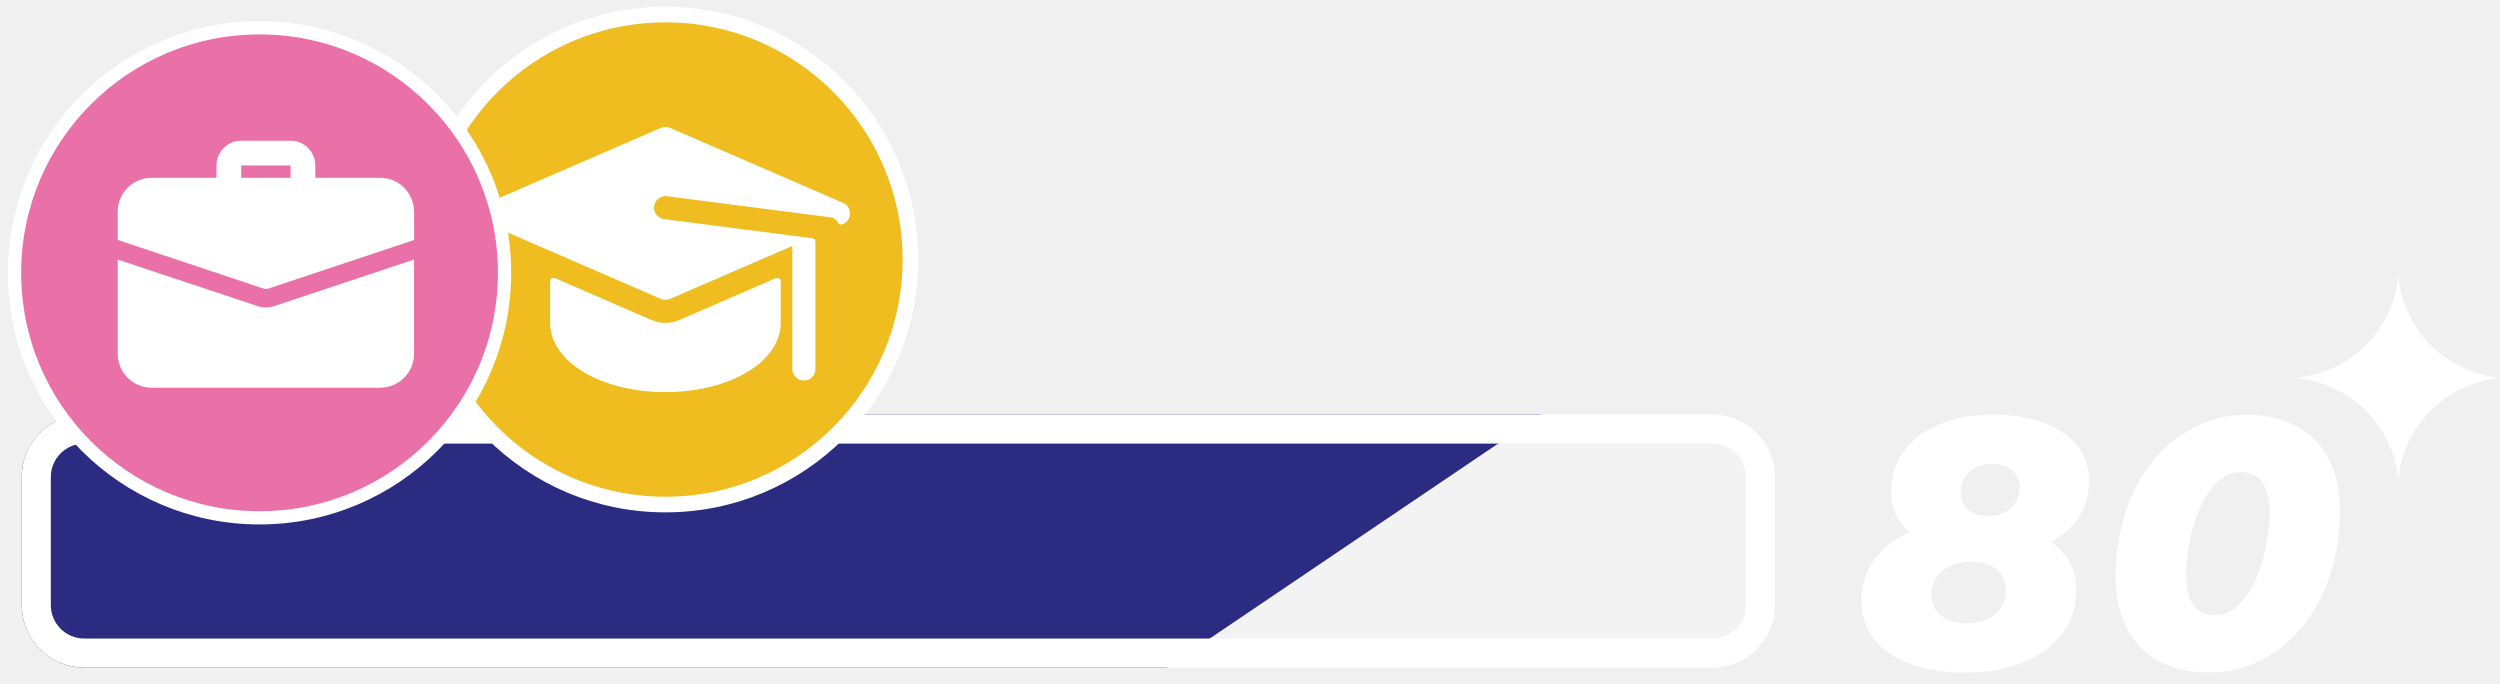
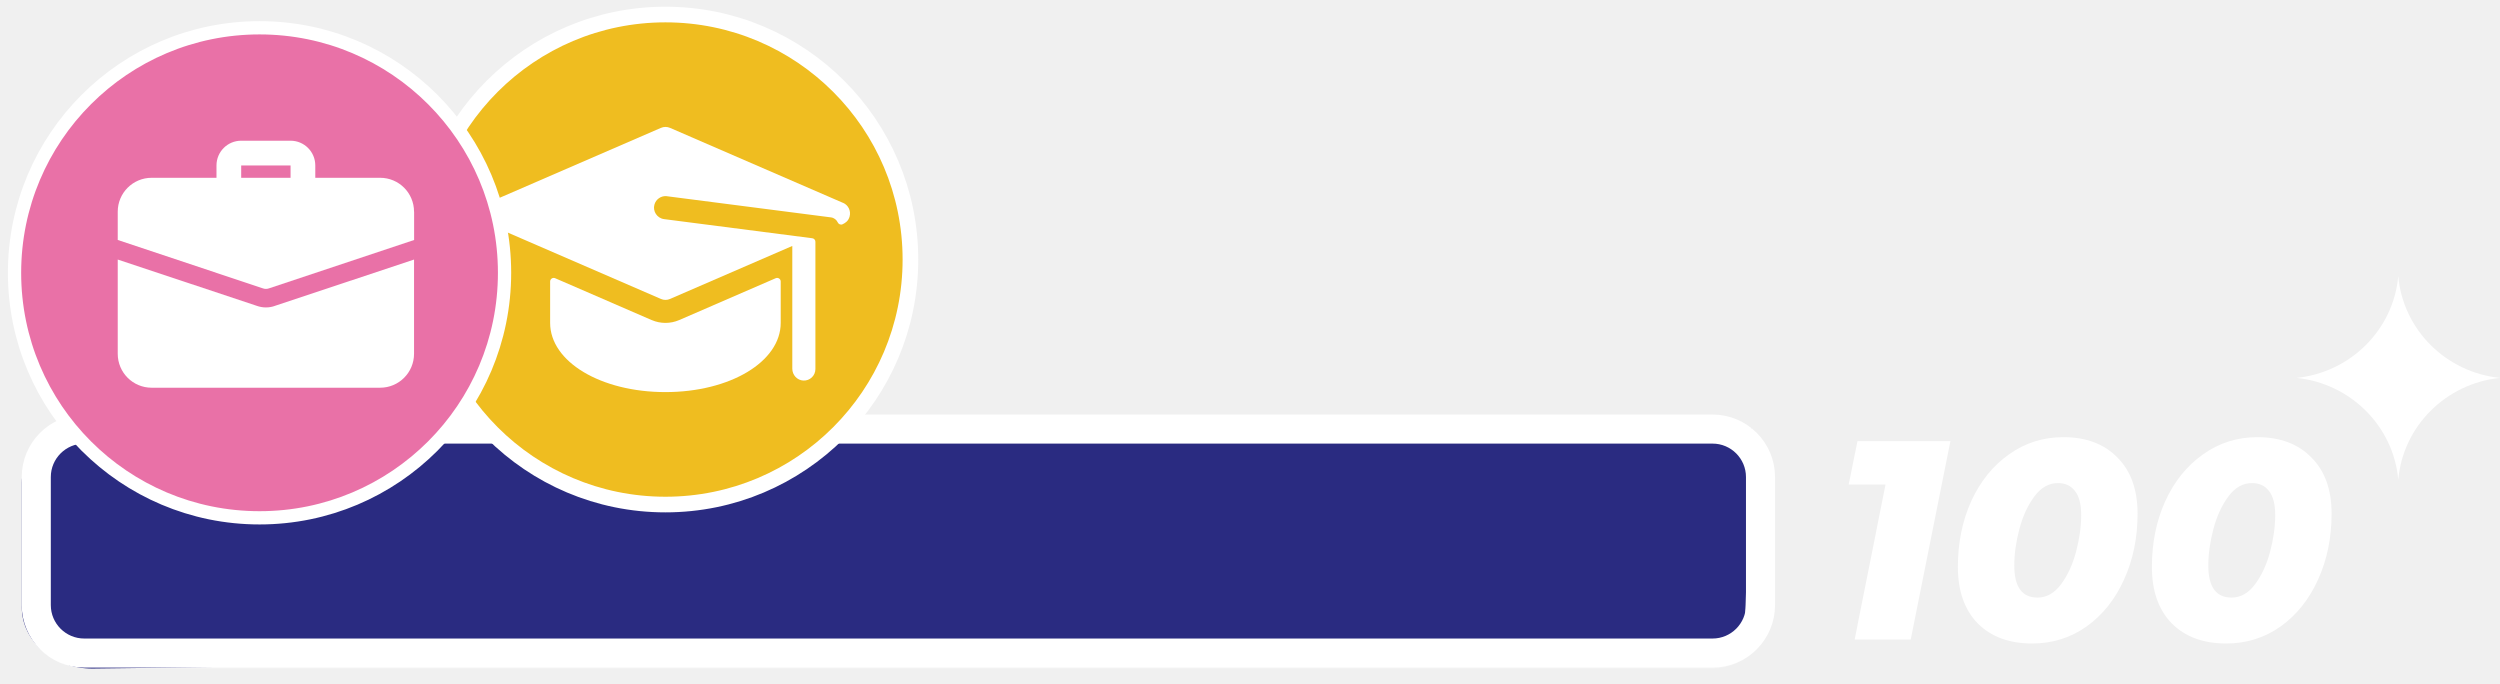
<svg xmlns="http://www.w3.org/2000/svg" width="172" height="47" viewBox="0 0 172 47" fill="none">
  <g clip-path="url(#clip0_171565_4777)">
    <path opacity="0.22" d="M2 33.199L2 41.801C2 44.12 3.915 46 6.278 46L117.722 46C120.085 46 122 44.12 122 41.801V33.199C122 30.88 120.085 29 117.722 29L6.278 29C3.915 29 2 30.88 2 33.199Z" fill="white" />
-     <path d="M142.85 40.545C142.85 44.102 139.705 46.272 135.223 46.272C130.741 46.272 128.062 44.323 128.062 41.373C128.062 39.132 129.328 37.525 131.375 36.621C130.569 35.913 130.108 34.965 130.108 33.866C130.108 30.527 133.031 28.529 137.123 28.529C141.216 28.529 143.727 30.332 143.727 33.06C143.727 34.987 142.753 36.422 141.118 37.277C142.217 38.078 142.85 39.177 142.85 40.541V40.545ZM138 40.594C138 39.376 137.075 38.645 135.613 38.645C134.005 38.645 132.885 39.522 132.885 40.935C132.885 42.153 133.881 42.884 135.299 42.884C136.906 42.884 138.005 42.007 138.005 40.594H138ZM134.904 33.893C134.904 34.916 135.635 35.501 136.804 35.501C138.071 35.501 138.948 34.743 138.948 33.525C138.948 32.502 138.169 31.918 137.048 31.918C135.781 31.918 134.904 32.648 134.904 33.893Z" fill="white" />
-     <path d="M145.552 39.695C145.552 33.41 149.303 28.538 154.613 28.538C158.488 28.538 160.995 30.952 160.995 35.115C160.995 41.4 157.244 46.272 151.934 46.272C148.036 46.272 145.552 43.858 145.552 39.695ZM156.15 35.235C156.15 33.26 155.344 32.48 154.153 32.48C151.641 32.48 150.401 36.843 150.401 39.571C150.401 41.546 151.181 42.325 152.399 42.325C154.91 42.325 156.15 37.963 156.15 35.235Z" fill="white" />
-     <path d="M106.028 28.52H5.796C3.431 28.52 1.496 30.456 1.496 32.821V41.63C1.496 43.995 3.431 45.931 5.796 45.931H80.269L106.028 28.52Z" fill="#2A2B81" />
+     <path d="M120.5 29.5L6.355 29C3.685 29 1.5 30.89 1.5 33.199V41.801C1.5 44.11 3.685 46 6.355 46L120 44.5L120.5 29.5Z" fill="#2A2B81" />
    <path d="M2.496 41.63L2.496 32.821C2.496 30.998 3.974 29.52 5.796 29.52L117.822 29.52C119.645 29.52 121.123 30.998 121.123 32.821V41.63C121.123 43.453 119.645 44.931 117.822 44.931L5.796 44.931C3.974 44.931 2.496 43.453 2.496 41.63Z" stroke="white" stroke-width="2" stroke-miterlimit="10" />
+     <path d="M134.19 30.35L131.46 44H127.599L129.725 33.334H127.19L127.794 30.35H134.19ZM139.811 44.273C138.238 44.273 136.99 43.812 136.067 42.889C135.157 41.953 134.702 40.659 134.702 39.008C134.702 37.344 135.008 35.836 135.619 34.484C136.243 33.119 137.107 32.047 138.212 31.267C139.317 30.474 140.565 30.077 141.956 30.077C143.529 30.077 144.771 30.545 145.681 31.481C146.604 32.404 147.065 33.691 147.065 35.342C147.065 37.006 146.753 38.52 146.129 39.886C145.518 41.237 144.66 42.31 143.555 43.103C142.45 43.883 141.202 44.273 139.811 44.273ZM140.182 41.114C140.806 41.114 141.345 40.809 141.8 40.197C142.255 39.587 142.6 38.839 142.834 37.955C143.068 37.071 143.185 36.233 143.185 35.44C143.185 34.685 143.042 34.133 142.756 33.782C142.483 33.418 142.093 33.236 141.586 33.236C140.962 33.236 140.422 33.541 139.967 34.153C139.512 34.764 139.168 35.511 138.934 36.395C138.7 37.279 138.583 38.117 138.583 38.91C138.583 40.38 139.116 41.114 140.182 41.114ZM153.16 44.273C151.587 44.273 150.339 43.812 149.416 42.889C148.506 41.953 148.051 40.659 148.051 39.008C148.051 37.344 148.357 35.836 148.968 34.484C149.592 33.119 150.456 32.047 151.561 31.267C152.666 30.474 153.914 30.077 155.305 30.077C156.878 30.077 158.12 30.545 159.03 31.481C159.953 32.404 160.414 33.691 160.414 35.342C160.414 37.006 160.102 38.52 159.478 39.886C158.867 41.237 158.009 42.31 156.904 43.103C155.799 43.883 154.551 44.273 153.16 44.273ZM153.531 41.114C154.155 41.114 154.694 40.809 155.149 40.197C155.604 39.587 155.949 38.839 156.183 37.955C156.417 37.071 156.534 36.233 156.534 35.44C156.534 34.685 156.391 34.133 156.105 33.782C155.832 33.418 155.442 33.236 154.935 33.236C154.311 33.236 153.771 33.541 153.316 34.153C152.861 34.764 152.517 35.511 152.283 36.395C152.049 37.279 151.932 38.117 151.932 38.91C151.932 40.38 152.465 41.114 153.531 41.114Z" fill="white" />
  </g>
  <path d="M165 33C164.671 29.32 161.722 26.381 158 26C161.722 25.619 164.671 22.68 165 19C165.329 22.68 168.278 25.619 172 26C168.278 26.381 165.329 29.32 165 33Z" fill="white" />
  <path d="M45.781 34.713C55.09 34.713 62.637 27.166 62.637 17.857C62.637 8.547 55.09 1 45.781 1C36.471 1 28.924 8.547 28.924 17.857C28.924 27.166 36.471 34.713 45.781 34.713Z" fill="#EFBD20" stroke="white" stroke-width="1.076" stroke-miterlimit="10" />
  <path d="M57.996 13.955C57.925 13.924 56.216 13.184 46.1 8.799C45.901 8.711 45.67 8.711 45.471 8.799L33.575 13.955C32.937 14.229 32.941 15.137 33.575 15.412C35.887 16.413 39.665 18.051 45.471 20.567C45.67 20.656 45.901 20.656 46.1 20.567C46.654 20.328 54.165 17.073 54.51 16.922V25.368C54.51 25.793 54.838 26.161 55.268 26.183C55.724 26.205 56.1 25.842 56.1 25.39V16.634C56.1 16.51 56.007 16.404 55.883 16.391C54.395 16.2 47.371 15.292 45.688 15.075C45.201 15.013 44.895 14.521 45.024 14.079C45.126 13.707 45.475 13.472 45.834 13.494C45.87 13.494 57.172 14.956 57.168 14.956C57.38 14.982 57.553 15.119 57.637 15.301C57.695 15.43 57.845 15.487 57.969 15.43C58.182 15.328 58.368 15.199 58.452 14.898C58.559 14.513 58.364 14.11 58.005 13.955H57.996Z" fill="white" />
  <path d="M44.833 22.02L38.194 19.141C38.03 19.07 37.849 19.19 37.849 19.367V22.215C37.849 24.885 41.334 26.976 45.781 26.976C50.227 26.976 53.713 24.885 53.713 22.215V19.367C53.713 19.19 53.532 19.07 53.368 19.141L46.729 22.02C46.126 22.281 45.44 22.281 44.837 22.02H44.833Z" fill="white" />
  <path d="M17.857 35.626C27.166 35.626 34.713 28.078 34.713 18.769C34.713 9.459 27.166 1.912 17.857 1.912C8.547 1.912 1 9.459 1 18.769C1 28.078 8.547 35.626 17.857 35.626Z" fill="#E971A7" stroke="white" stroke-width="0.912" stroke-miterlimit="10" />
  <path d="M20.842 13.507C20.372 13.507 19.991 13.127 19.991 12.657V11.382H16.594V12.657C16.594 13.127 16.213 13.507 15.744 13.507C15.274 13.507 14.894 13.127 14.894 12.657V11.382C14.894 10.443 15.655 9.681 16.594 9.681H19.991C20.93 9.681 21.692 10.443 21.692 11.382V12.657C21.692 13.127 21.311 13.507 20.842 13.507Z" fill="white" />
  <path d="M18.897 21.05C18.742 21.107 18.525 21.152 18.295 21.152C18.065 21.152 17.843 21.107 17.64 21.032L8.1 17.857V24.34C8.1 25.634 9.145 26.675 10.434 26.675H26.152C27.445 26.675 28.486 25.629 28.486 24.34V17.857L18.893 21.05H18.897Z" fill="white" />
  <path d="M28.491 14.566V16.51L18.499 19.841C18.432 19.867 18.361 19.876 18.295 19.876C18.229 19.876 18.158 19.867 18.091 19.841L8.1 16.51V14.566C8.1 13.273 9.145 12.232 10.434 12.232H26.152C27.445 12.232 28.486 13.277 28.486 14.566H28.491Z" fill="white" />
  <defs>
    <clipPath id="clip0_171565_4777">
      <rect width="160" height="44.427" fill="white" transform="translate(1 2)" />
    </clipPath>
  </defs>
</svg>
